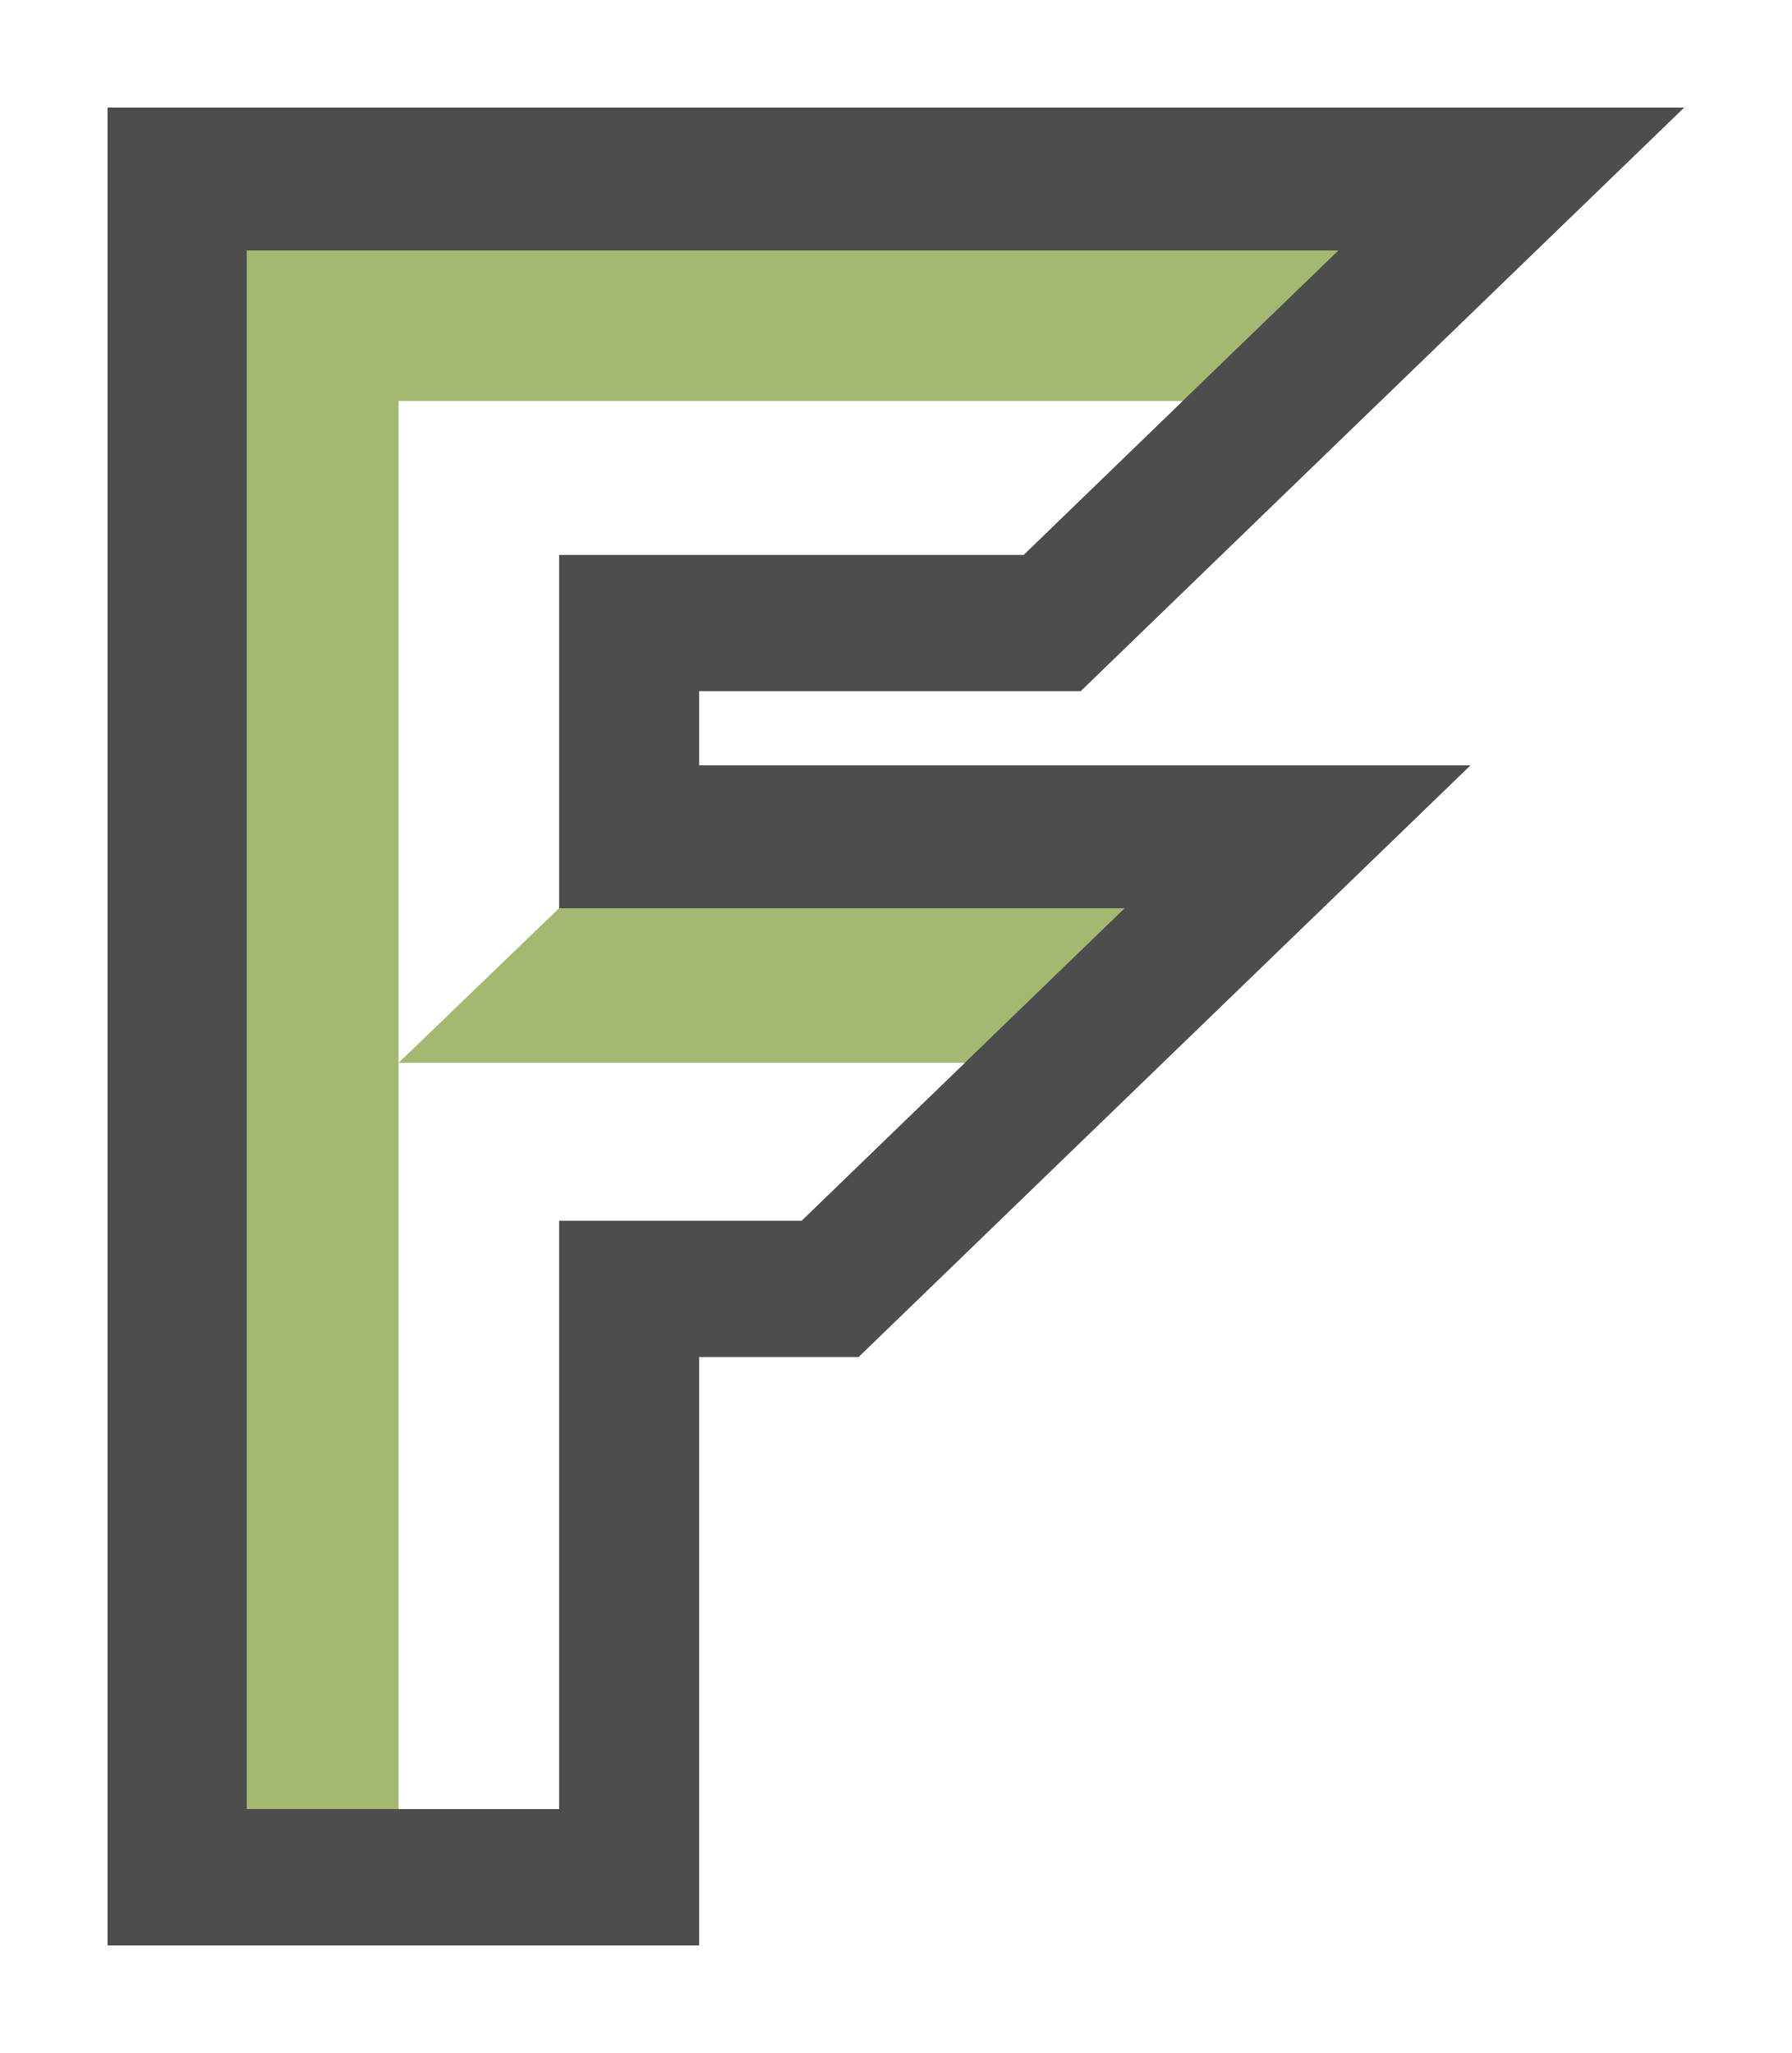
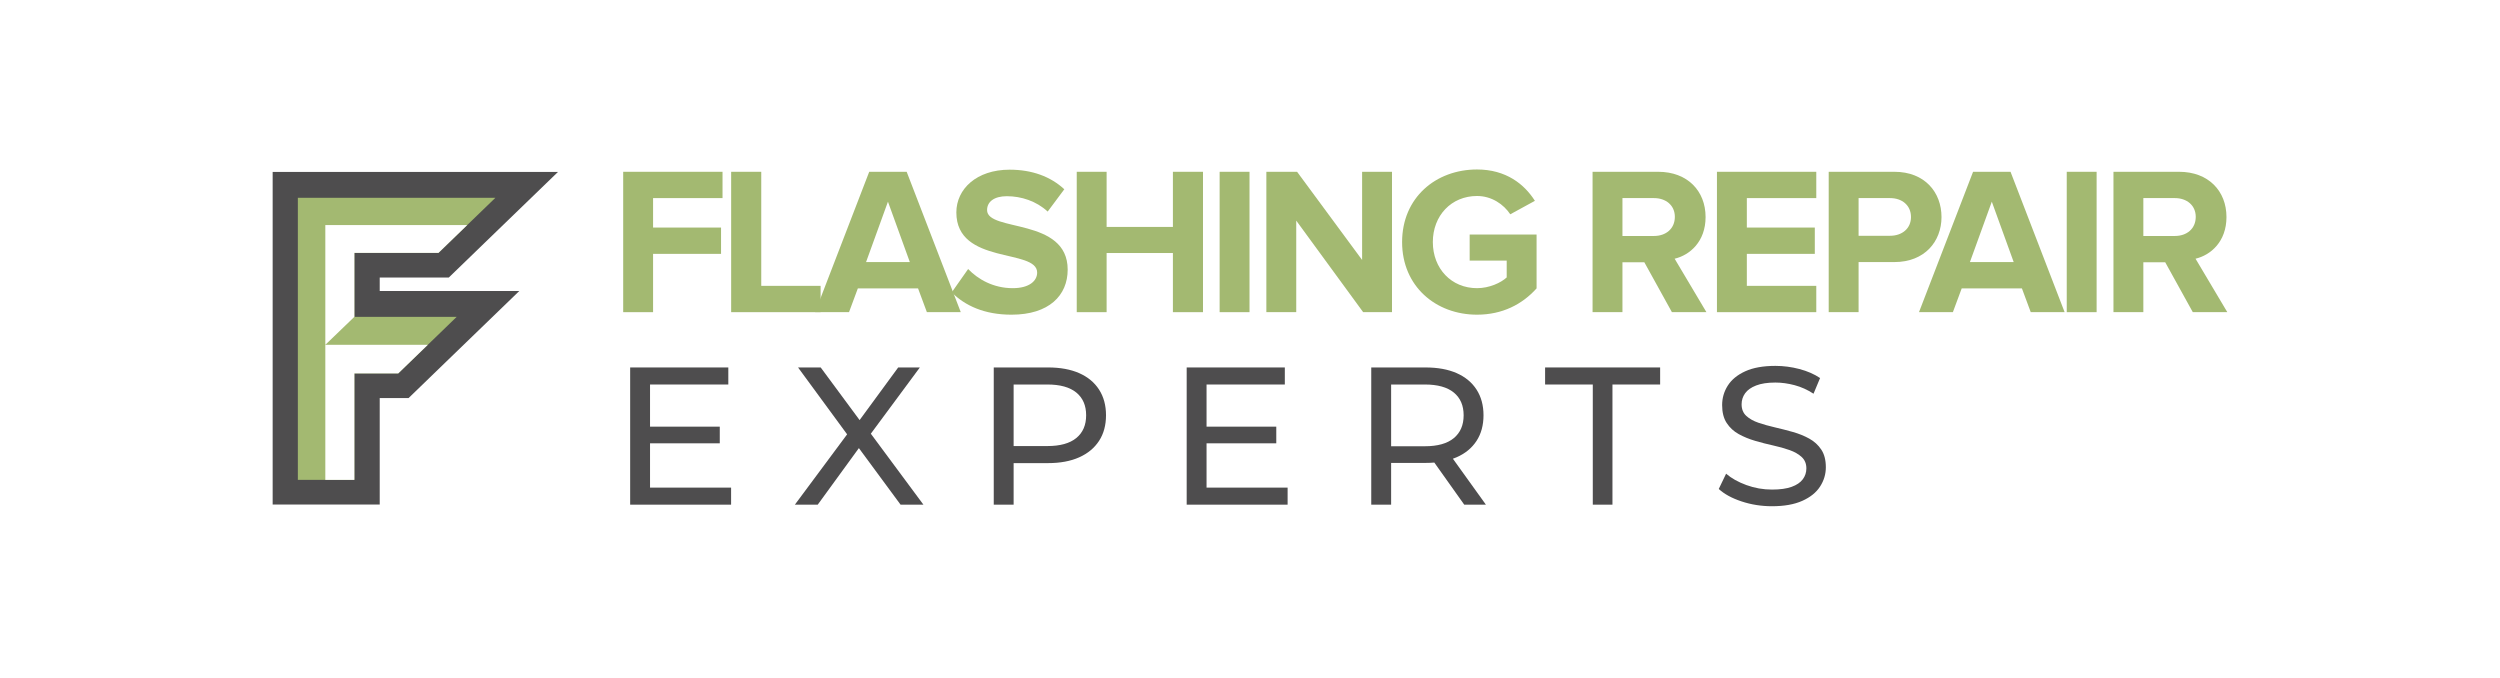
- <svg xmlns="http://www.w3.org/2000/svg" viewBox="130.04 78.31 166.54 190.82" width="166.54" height="190.82">
+ <svg xmlns="http://www.w3.org/2000/svg" width="1283.98" height="348.018" viewBox="0 0 1283.98 348.018">
  <path fill-rule="nonzero" fill="rgb(30.588%, 30.196%, 30.588%)" fill-opacity="1" d="M 195.02 142.555 L 230.477 142.555 L 249.02 124.613 L 286.57 88.309 L 140.035 88.309 L 140.035 259.129 L 195.02 259.129 L 195.02 204.445 L 209.836 204.445 L 228.77 186.129 L 266.711 149.445 L 195.02 149.445 Z M 195.02 142.555 " />
  <path fill-rule="nonzero" fill="rgb(63.922%, 72.549%, 44.313%)" fill-opacity="1" d="M 181.996 129.875 L 181.996 162.727 L 234.566 162.727 L 219.703 177.098 L 204.543 191.766 L 181.996 191.766 L 181.996 246.453 L 152.973 246.453 L 152.973 101.59 L 254.43 101.59 L 239.953 115.582 L 225.184 129.875 Z M 181.996 129.875 " />
  <path fill-rule="nonzero" fill="rgb(100%, 100%, 100%)" fill-opacity="1" d="M 219.707 177.098 L 204.543 191.766 L 181.996 191.766 L 181.996 246.453 L 167.082 246.453 L 167.082 177.098 Z M 219.707 177.098 " />
  <path fill-rule="nonzero" fill="rgb(100%, 100%, 100%)" fill-opacity="1" d="M 239.953 115.582 L 225.184 129.875 L 181.996 129.875 L 181.996 162.73 L 167.082 177.098 L 167.082 115.582 Z M 239.953 115.582 " />
+   <path fill-rule="nonzero" fill="rgb(63.922%, 72.549%, 44.313%)" fill-opacity="1" d="M 320.066 160.324 L 320.066 88.23 L 371.082 88.23 L 371.082 101.742 L 335.414 101.742 L 335.414 116.871 L 370.324 116.871 L 370.324 130.383 L 335.414 130.383 L 335.414 160.324 Z M 320.066 160.324 " />
+   <path fill-rule="nonzero" fill="rgb(63.922%, 72.549%, 44.313%)" fill-opacity="1" d="M 375.516 160.324 L 375.516 88.23 L 390.973 88.23 L 390.973 146.812 L 421.453 146.812 L 421.453 160.324 Z M 375.516 160.324 " />
+   <path fill-rule="nonzero" fill="rgb(63.922%, 72.549%, 44.313%)" fill-opacity="1" d="M 456.043 103.578 L 444.801 134.598 L 467.281 134.598 Z M 476.039 160.324 L 471.5 148.109 L 440.586 148.109 L 436.047 160.324 L 418.645 160.324 L 446.422 88.23 L 465.66 88.23 L 493.441 160.324 Z M 476.039 160.324 " />
+   <path fill-rule="nonzero" fill="rgb(63.922%, 72.549%, 44.313%)" fill-opacity="1" d="M 488.797 150.164 L 497.227 138.164 C 502.309 143.461 510.195 148 520.141 148 C 528.676 148 532.676 144.219 532.676 140.004 C 532.676 127.465 491.172 136.219 491.172 109.09 C 491.172 97.094 501.551 87.148 518.52 87.148 C 529.977 87.148 539.488 90.609 546.621 97.203 L 538.082 108.66 C 532.246 103.254 524.465 100.77 517.113 100.77 C 510.629 100.77 506.953 103.578 506.953 107.902 C 506.953 119.25 548.352 111.578 548.352 138.488 C 548.352 151.676 538.84 161.621 519.492 161.621 C 505.547 161.621 495.605 156.973 488.797 150.164 " />
+   <path fill-rule="nonzero" fill="rgb(63.922%, 72.549%, 44.313%)" fill-opacity="1" d="M 602.395 160.324 L 602.395 129.949 L 568.348 129.949 L 568.348 160.324 L 553.004 160.324 L 553.004 88.23 L 568.348 88.23 L 568.348 116.547 L 602.395 116.547 L 602.395 88.23 L 617.852 88.23 L 617.852 160.324 Z M 602.395 160.324 " />
+   <path fill-rule="nonzero" fill="rgb(63.922%, 72.549%, 44.313%)" fill-opacity="1" d="M 626.395 88.23 L 641.742 88.23 L 641.742 160.324 L 626.395 160.324 Z M 626.395 88.23 " />
+   <path fill-rule="nonzero" fill="rgb(63.922%, 72.549%, 44.313%)" fill-opacity="1" d="M 700.109 160.324 L 665.738 113.305 L 665.738 160.324 L 650.391 160.324 L 650.391 88.23 L 666.172 88.23 L 699.57 133.516 L 699.57 88.23 L 714.918 88.23 L 714.918 160.324 Z M 700.109 160.324 " />
+   <path fill-rule="nonzero" fill="rgb(63.922%, 72.549%, 44.313%)" fill-opacity="1" d="M 720.109 124.332 C 720.109 101.523 737.402 87.043 758.59 87.043 C 773.504 87.043 782.906 94.609 788.312 103.145 L 775.664 110.062 C 772.312 104.984 766.152 100.66 758.59 100.66 C 745.402 100.66 735.891 110.711 735.891 124.332 C 735.891 137.949 745.402 148 758.59 148 C 764.965 148 770.91 145.191 773.828 142.488 L 773.828 133.844 L 754.805 133.844 L 754.805 120.438 L 789.176 120.438 L 789.176 148.109 C 781.824 156.324 771.559 161.617 758.59 161.617 C 737.402 161.617 720.109 147.027 720.109 124.332 " />
+   <path fill-rule="nonzero" fill="rgb(63.922%, 72.549%, 44.313%)" fill-opacity="1" d="M 860.191 111.359 C 860.191 105.414 855.543 101.742 849.492 101.742 L 833.277 101.742 L 833.277 121.195 L 849.492 121.195 C 855.543 121.195 860.191 117.52 860.191 111.359 M 858.68 160.324 L 844.52 134.707 L 833.277 134.707 L 833.277 160.324 L 817.93 160.324 L 817.93 88.23 L 851.652 88.23 C 866.676 88.23 875.973 98.066 875.973 111.469 C 875.973 124.113 867.867 131.031 860.082 132.871 L 876.402 160.324 Z M 858.68 160.324 " />
+   <path fill-rule="nonzero" fill="rgb(63.922%, 72.549%, 44.313%)" fill-opacity="1" d="M 881.812 160.324 L 881.812 88.23 L 932.828 88.23 L 932.828 101.742 L 897.16 101.742 L 897.16 116.871 L 932.07 116.871 L 932.07 130.383 L 897.16 130.383 L 897.16 146.812 L 932.828 146.812 L 932.828 160.324 Z M 881.812 160.324 " />
+   <path fill-rule="nonzero" fill="rgb(63.922%, 72.549%, 44.313%)" fill-opacity="1" d="M 981.469 111.469 C 981.469 105.414 976.82 101.742 970.77 101.742 L 954.555 101.742 L 954.555 121.09 L 970.77 121.09 C 976.82 121.09 981.469 117.414 981.469 111.469 M 939.207 160.324 L 939.207 88.23 L 972.93 88.23 C 988.602 88.23 997.141 98.824 997.141 111.469 C 997.141 124.008 988.496 134.598 972.93 134.598 L 954.555 134.598 L 954.555 160.324 Z M 939.207 160.324 " />
+   <path fill-rule="nonzero" fill="rgb(63.922%, 72.549%, 44.313%)" fill-opacity="1" d="M 1022.977 103.578 L 1011.734 134.598 L 1034.219 134.598 Z M 1042.973 160.324 L 1038.434 148.109 L 1007.52 148.109 L 1002.98 160.324 L 985.578 160.324 L 1013.355 88.23 L 1032.594 88.23 L 1060.375 160.324 Z M 1042.973 160.324 " />
+   <path fill-rule="nonzero" fill="rgb(63.922%, 72.549%, 44.313%)" fill-opacity="1" d="M 1061.461 88.23 L 1076.805 88.23 L 1076.805 160.324 L 1061.461 160.324 Z M 1061.461 88.23 " />
+   <path fill-rule="nonzero" fill="rgb(63.922%, 72.549%, 44.313%)" fill-opacity="1" d="M 1127.715 111.359 C 1127.715 105.414 1123.07 101.742 1117.016 101.742 L 1100.805 101.742 L 1100.805 121.195 L 1117.016 121.195 C 1123.07 121.195 1127.715 117.52 1127.715 111.359 M 1126.203 160.324 L 1112.043 134.707 L 1100.805 134.707 L 1100.805 160.324 L 1085.457 160.324 L 1085.457 88.23 L 1119.176 88.23 C 1134.199 88.23 1143.496 98.066 1143.496 111.469 C 1143.496 124.113 1135.391 131.031 1127.609 132.871 L 1143.93 160.324 Z M 1126.203 160.324 " />
+   <path fill-rule="nonzero" fill="rgb(30.588%, 30.196%, 30.588%)" fill-opacity="1" d="M 333.852 227.684 L 369.668 227.684 L 369.668 219.125 L 333.852 219.125 L 333.852 197.48 L 374.055 197.48 L 374.055 188.723 L 323.648 188.723 L 323.648 259.191 L 375.484 259.191 L 375.484 250.434 L 333.852 250.434 Z M 333.852 227.684 " />
+   <path fill-rule="nonzero" fill="rgb(30.588%, 30.196%, 30.588%)" fill-opacity="1" d="M 472.426 188.723 L 461.301 188.723 L 441.484 215.754 L 421.504 188.723 L 409.871 188.723 L 435.074 223.074 L 408.238 259.191 L 419.977 259.191 L 441.113 230.145 L 462.527 259.191 L 474.262 259.191 L 447.25 222.746 Z M 472.426 188.723 " />
+   <path fill-rule="nonzero" fill="rgb(30.588%, 30.196%, 30.588%)" fill-opacity="1" d="M 552.781 224.965 C 549.418 227.715 544.465 229.09 537.938 229.09 L 520.59 229.09 L 520.59 197.48 L 537.938 197.48 C 544.465 197.48 549.418 198.855 552.781 201.605 C 556.148 204.359 557.836 208.254 557.836 213.285 C 557.836 218.32 556.148 222.211 552.781 224.965 M 554.262 191.641 C 549.84 189.695 544.5 188.719 538.242 188.719 L 510.383 188.719 L 510.383 259.191 L 520.59 259.191 L 520.59 237.852 L 538.242 237.852 C 544.5 237.852 549.84 236.859 554.262 234.879 C 558.684 232.902 562.086 230.082 564.469 226.422 C 566.848 222.766 568.039 218.387 568.039 213.285 C 568.039 208.188 566.848 203.789 564.469 200.098 C 562.086 196.406 558.684 193.59 554.262 191.641 " />
+   <path fill-rule="nonzero" fill="rgb(30.588%, 30.196%, 30.588%)" fill-opacity="1" d="M 619.672 227.684 L 655.488 227.684 L 655.488 219.125 L 619.672 219.125 L 619.672 197.48 L 659.875 197.48 L 659.875 188.723 L 609.469 188.723 L 609.469 259.191 L 661.305 259.191 L 661.305 250.434 L 619.672 250.434 Z M 619.672 227.684 " />
+   <path fill-rule="nonzero" fill="rgb(30.588%, 30.196%, 30.588%)" fill-opacity="1" d="M 731.816 229.191 L 714.469 229.191 L 714.469 197.48 L 731.816 197.48 C 738.348 197.48 743.297 198.855 746.664 201.609 C 750.031 204.359 751.715 208.254 751.715 213.285 C 751.715 218.32 750.031 222.23 746.664 225.016 C 743.297 227.801 738.348 229.191 731.816 229.191 M 748.145 234.828 C 752.562 232.883 755.965 230.082 758.348 226.422 C 760.727 222.766 761.918 218.387 761.918 213.285 C 761.918 208.188 760.727 203.789 758.348 200.098 C 755.965 196.406 752.562 193.59 748.145 191.641 C 743.719 189.695 738.379 188.723 732.121 188.723 L 704.266 188.723 L 704.266 259.191 L 714.469 259.191 L 714.469 237.75 L 732.121 237.75 C 733.691 237.75 735.203 237.688 736.656 237.566 L 752.02 259.191 L 763.145 259.191 L 746.195 235.598 C 746.859 235.359 747.512 235.105 748.145 234.828 " />
+   <path fill-rule="nonzero" fill="rgb(30.588%, 30.196%, 30.588%)" fill-opacity="1" d="M 793.551 197.48 L 818.043 197.48 L 818.043 259.191 L 828.145 259.191 L 828.145 197.48 L 852.633 197.48 L 852.633 188.719 L 793.551 188.719 Z M 793.551 197.48 " />
+   <path fill-rule="nonzero" fill="rgb(30.588%, 30.196%, 30.588%)" fill-opacity="1" d="M 935.391 230.902 C 933.824 228.555 931.77 226.676 929.219 225.266 C 926.668 223.855 923.844 222.715 920.75 221.844 C 917.652 220.973 914.574 220.18 911.512 219.477 C 908.453 218.773 905.645 217.984 903.094 217.109 C 900.543 216.238 898.469 215.062 896.871 213.59 C 895.27 212.113 894.473 210.133 894.473 207.648 C 894.473 205.57 895.066 203.688 896.258 202.012 C 897.445 200.332 899.336 198.988 901.922 197.984 C 904.504 196.977 907.805 196.473 911.82 196.473 C 915.016 196.473 918.316 196.926 921.719 197.832 C 925.117 198.738 928.352 200.199 931.414 202.211 L 934.777 194.156 C 931.785 192.145 928.25 190.602 924.168 189.527 C 920.086 188.453 915.969 187.914 911.82 187.914 C 905.559 187.914 900.406 188.84 896.359 190.684 C 892.312 192.531 889.32 194.98 887.379 198.035 C 885.441 201.09 884.473 204.426 884.473 208.051 C 884.473 211.809 885.254 214.879 886.82 217.262 C 888.383 219.645 890.441 221.539 892.992 222.949 C 895.543 224.359 898.367 225.516 901.461 226.422 C 904.559 227.332 907.637 228.117 910.695 228.789 C 913.758 229.461 916.562 230.25 919.117 231.156 C 921.668 232.062 923.738 233.254 925.34 234.727 C 926.938 236.207 927.738 238.152 927.738 240.566 C 927.738 242.648 927.125 244.512 925.902 246.156 C 924.676 247.801 922.773 249.094 920.188 250.031 C 917.602 250.973 914.234 251.441 910.086 251.441 C 905.527 251.441 901.137 250.672 896.922 249.125 C 892.703 247.582 889.234 245.637 886.512 243.285 L 882.738 251.137 C 885.594 253.754 889.504 255.887 894.473 257.531 C 899.438 259.176 904.641 259.996 910.086 259.996 C 916.344 259.996 921.527 259.074 925.648 257.23 C 929.762 255.387 932.805 252.938 934.777 249.879 C 936.75 246.828 937.738 243.523 937.738 239.965 C 937.738 236.273 936.957 233.254 935.391 230.902 " />
</svg>
